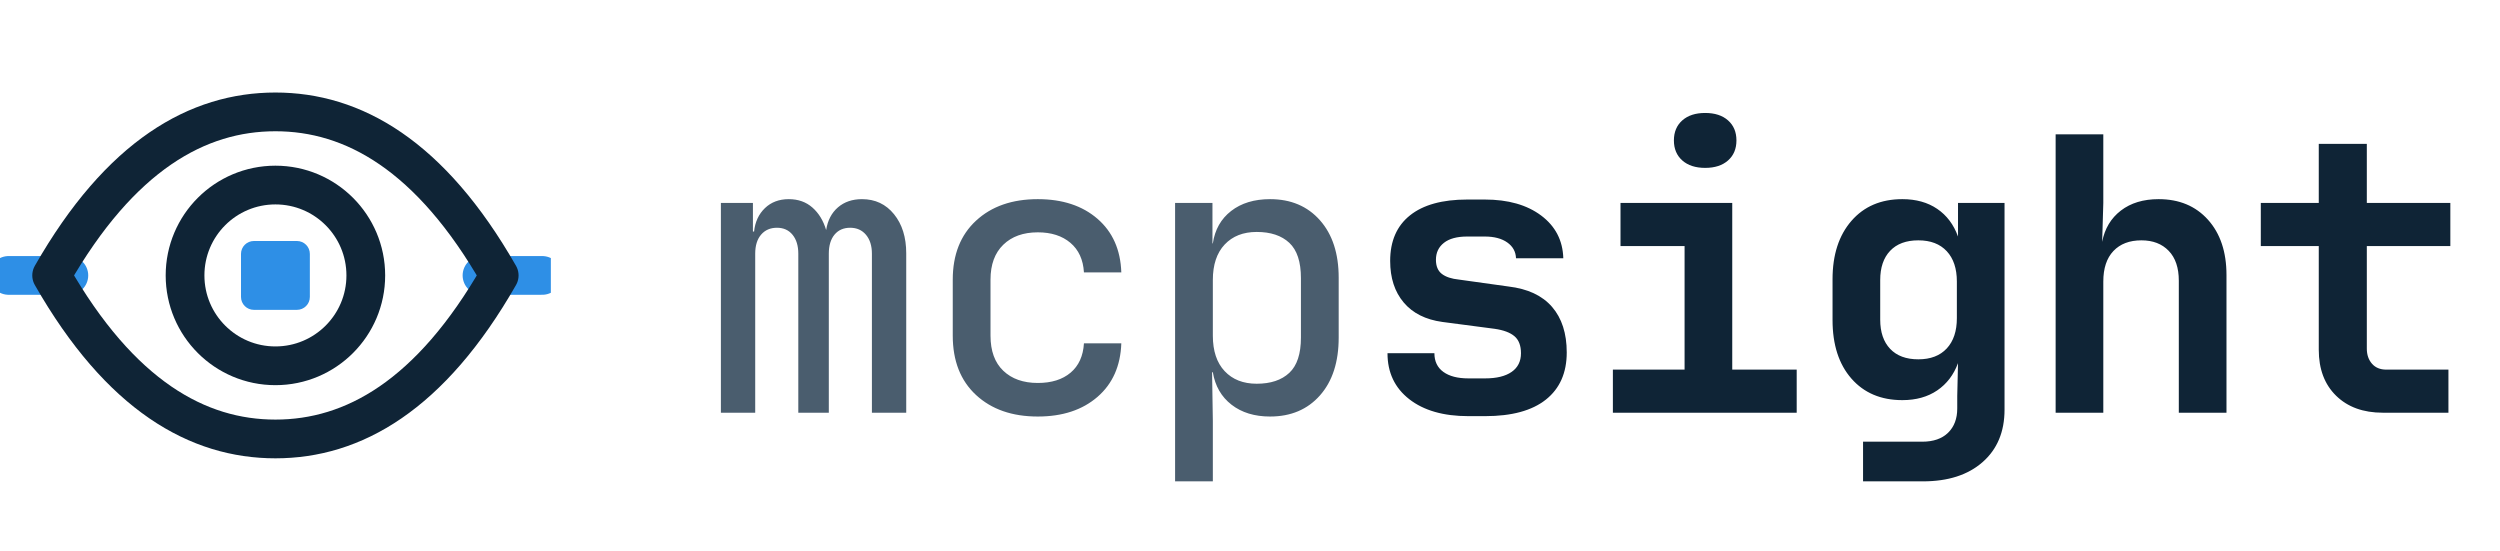
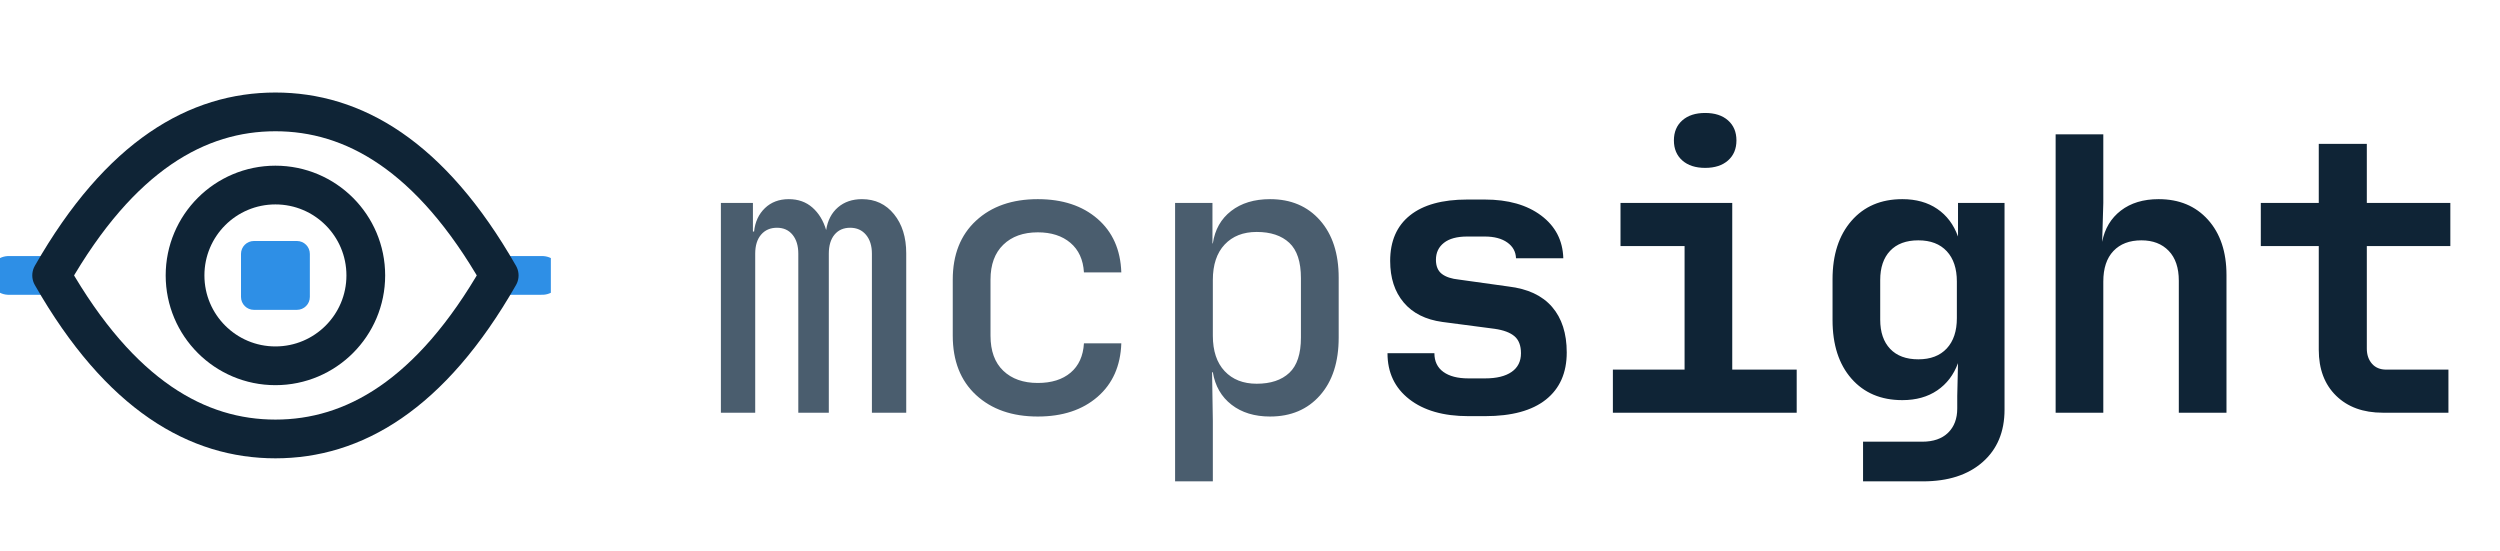
<svg xmlns="http://www.w3.org/2000/svg" viewBox="0 0 236 52" width="236" height="52" role="img" aria-label="mcpsight">
  <svg x="0" y="0" width="52" height="52" viewBox="0 0 64 64" fill="none">
-     <path d="M1 32H8M56 32H63" stroke="#2E8FE6" stroke-width="4.5" stroke-linecap="round" />
+     <path d="M1 32H5M59 32H63" stroke="#2E8FE6" stroke-width="4.5" stroke-linecap="round" />
    <path d="M6 32C14 18 23 13 32 13S50 18 58 32C50 46 41 51 32 51S14 46 6 32Z" stroke="#0F2436" stroke-width="4.5" stroke-linejoin="round" />
    <circle cx="32" cy="32" r="10.5" stroke="#0F2436" stroke-width="4.5" />
    <rect x="28" y="28" width="8" height="8" rx="1.5" fill="#2E8FE6" />
  </svg>
  <path d="M68.052 38.96V19.16H71.076V21.86H71.184Q71.328 20.492 72.21 19.646Q73.092 18.8 74.46 18.8Q75.792 18.8 76.692 19.592Q77.592 20.384 77.988 21.716Q78.204 20.348 79.104 19.574Q80.004 18.8 81.372 18.8Q83.244 18.8 84.396 20.222Q85.548 21.644 85.548 23.912V38.96H82.308V23.948Q82.308 22.832 81.75 22.166Q81.192 21.5 80.256 21.5Q79.32 21.5 78.78 22.148Q78.24 22.796 78.24 23.948V38.96H75.36V23.948Q75.36 22.832 74.82 22.166Q74.28 21.5 73.344 21.5Q72.408 21.5 71.85 22.148Q71.292 22.796 71.292 23.948V38.96Z M97.968 39.32Q94.332 39.32 92.136 37.286Q89.94 35.252 89.94 31.688V26.396Q89.94 22.868 92.136 20.834Q94.332 18.8 97.968 18.8Q101.46 18.8 103.602 20.654Q105.744 22.508 105.852 25.712H102.324Q102.216 23.912 101.046 22.922Q99.876 21.932 97.968 21.932Q95.916 21.932 94.71 23.102Q93.504 24.272 93.504 26.396V31.688Q93.504 33.848 94.71 35.0Q95.916 36.152 97.968 36.152Q99.912 36.152 101.064 35.18Q102.216 34.208 102.324 32.408H105.852Q105.744 35.612 103.602 37.466Q101.46 39.32 97.968 39.32Z M110.928 45.44V19.16H114.456V22.976H114.492Q114.78 21.032 116.22 19.916Q117.66 18.8 119.892 18.8Q122.844 18.8 124.608 20.798Q126.372 22.796 126.372 26.216V31.868Q126.372 35.324 124.608 37.322Q122.844 39.32 119.892 39.32Q117.696 39.32 116.256 38.204Q114.816 37.088 114.492 35.144H114.42L114.492 39.716V45.44ZM118.632 36.224Q120.612 36.224 121.71 35.198Q122.808 34.172 122.808 31.868V26.252Q122.808 23.948 121.71 22.922Q120.612 21.896 118.632 21.896Q116.724 21.896 115.608 23.084Q114.492 24.272 114.492 26.432V31.688Q114.492 33.848 115.608 35.036Q116.724 36.224 118.632 36.224Z" fill="#4A5D6E" />
  <path d="M138.612 39.284Q135.084 39.284 133.032 37.682Q130.98 36.08 130.98 33.344H135.408Q135.408 34.496 136.254 35.108Q137.1 35.72 138.612 35.72H140.196Q141.816 35.72 142.698 35.108Q143.58 34.496 143.58 33.344Q143.58 32.264 142.968 31.742Q142.356 31.22 141.096 31.04L136.164 30.392Q133.788 30.068 132.51 28.556Q131.232 27.044 131.232 24.632Q131.232 21.824 133.104 20.33Q134.976 18.836 138.504 18.836H140.16Q143.472 18.836 145.488 20.348Q147.504 21.86 147.576 24.38H143.112Q143.076 23.444 142.284 22.886Q141.492 22.328 140.16 22.328H138.504Q137.064 22.328 136.308 22.922Q135.552 23.516 135.552 24.524Q135.552 25.424 136.11 25.856Q136.668 26.288 137.748 26.396L142.392 27.044Q145.128 27.368 146.514 28.97Q147.9 30.572 147.9 33.272Q147.9 36.152 145.938 37.718Q143.976 39.284 140.196 39.284Z M152.256 38.96V34.892H159.024V23.228H152.976V19.16H163.524V34.892H169.608V38.96ZM160.968 15.848Q159.6 15.848 158.808 15.146Q158.016 14.444 158.016 13.256Q158.016 12.068 158.808 11.366Q159.6 10.664 160.968 10.664Q162.336 10.664 163.128 11.366Q163.92 12.068 163.92 13.256Q163.92 14.444 163.128 15.146Q162.336 15.848 160.968 15.848Z M175.872 45.44V41.696H181.452Q183.036 41.696 183.9 40.85Q184.764 40.004 184.764 38.564V37.376L184.836 34.28Q184.224 35.936 182.874 36.854Q181.524 37.772 179.58 37.772Q176.556 37.772 174.774 35.738Q172.992 33.704 172.992 30.212V26.36Q172.992 22.904 174.774 20.852Q176.556 18.8 179.58 18.8Q181.524 18.8 182.874 19.718Q184.224 20.636 184.836 22.328V19.16H189.228V38.672Q189.228 41.804 187.158 43.622Q185.088 45.44 181.524 45.44ZM181.092 33.92Q182.82 33.92 183.774 32.894Q184.728 31.868 184.728 30.032V26.576Q184.728 24.74 183.774 23.714Q182.82 22.688 181.092 22.688Q179.364 22.688 178.428 23.678Q177.492 24.668 177.492 26.432V30.176Q177.492 31.94 178.428 32.93Q179.364 33.92 181.092 33.92Z M194.052 38.96V12.68H198.552V19.16L198.444 22.832Q198.804 20.96 200.208 19.88Q201.612 18.8 203.772 18.8Q206.688 18.8 208.434 20.744Q210.18 22.688 210.18 25.964V38.96H205.68V26.504Q205.68 24.668 204.726 23.678Q203.772 22.688 202.152 22.688Q200.46 22.688 199.506 23.696Q198.552 24.704 198.552 26.576V38.96Z M224.94 38.96Q222.168 38.96 220.53 37.358Q218.892 35.756 218.892 33.02V23.228H213.42V19.16H218.892V13.58H223.428V19.16H231.312V23.228H223.428V32.912Q223.428 33.776 223.914 34.334Q224.4 34.892 225.264 34.892H231.132V38.96Z" fill="#0F2436" />
</svg>
